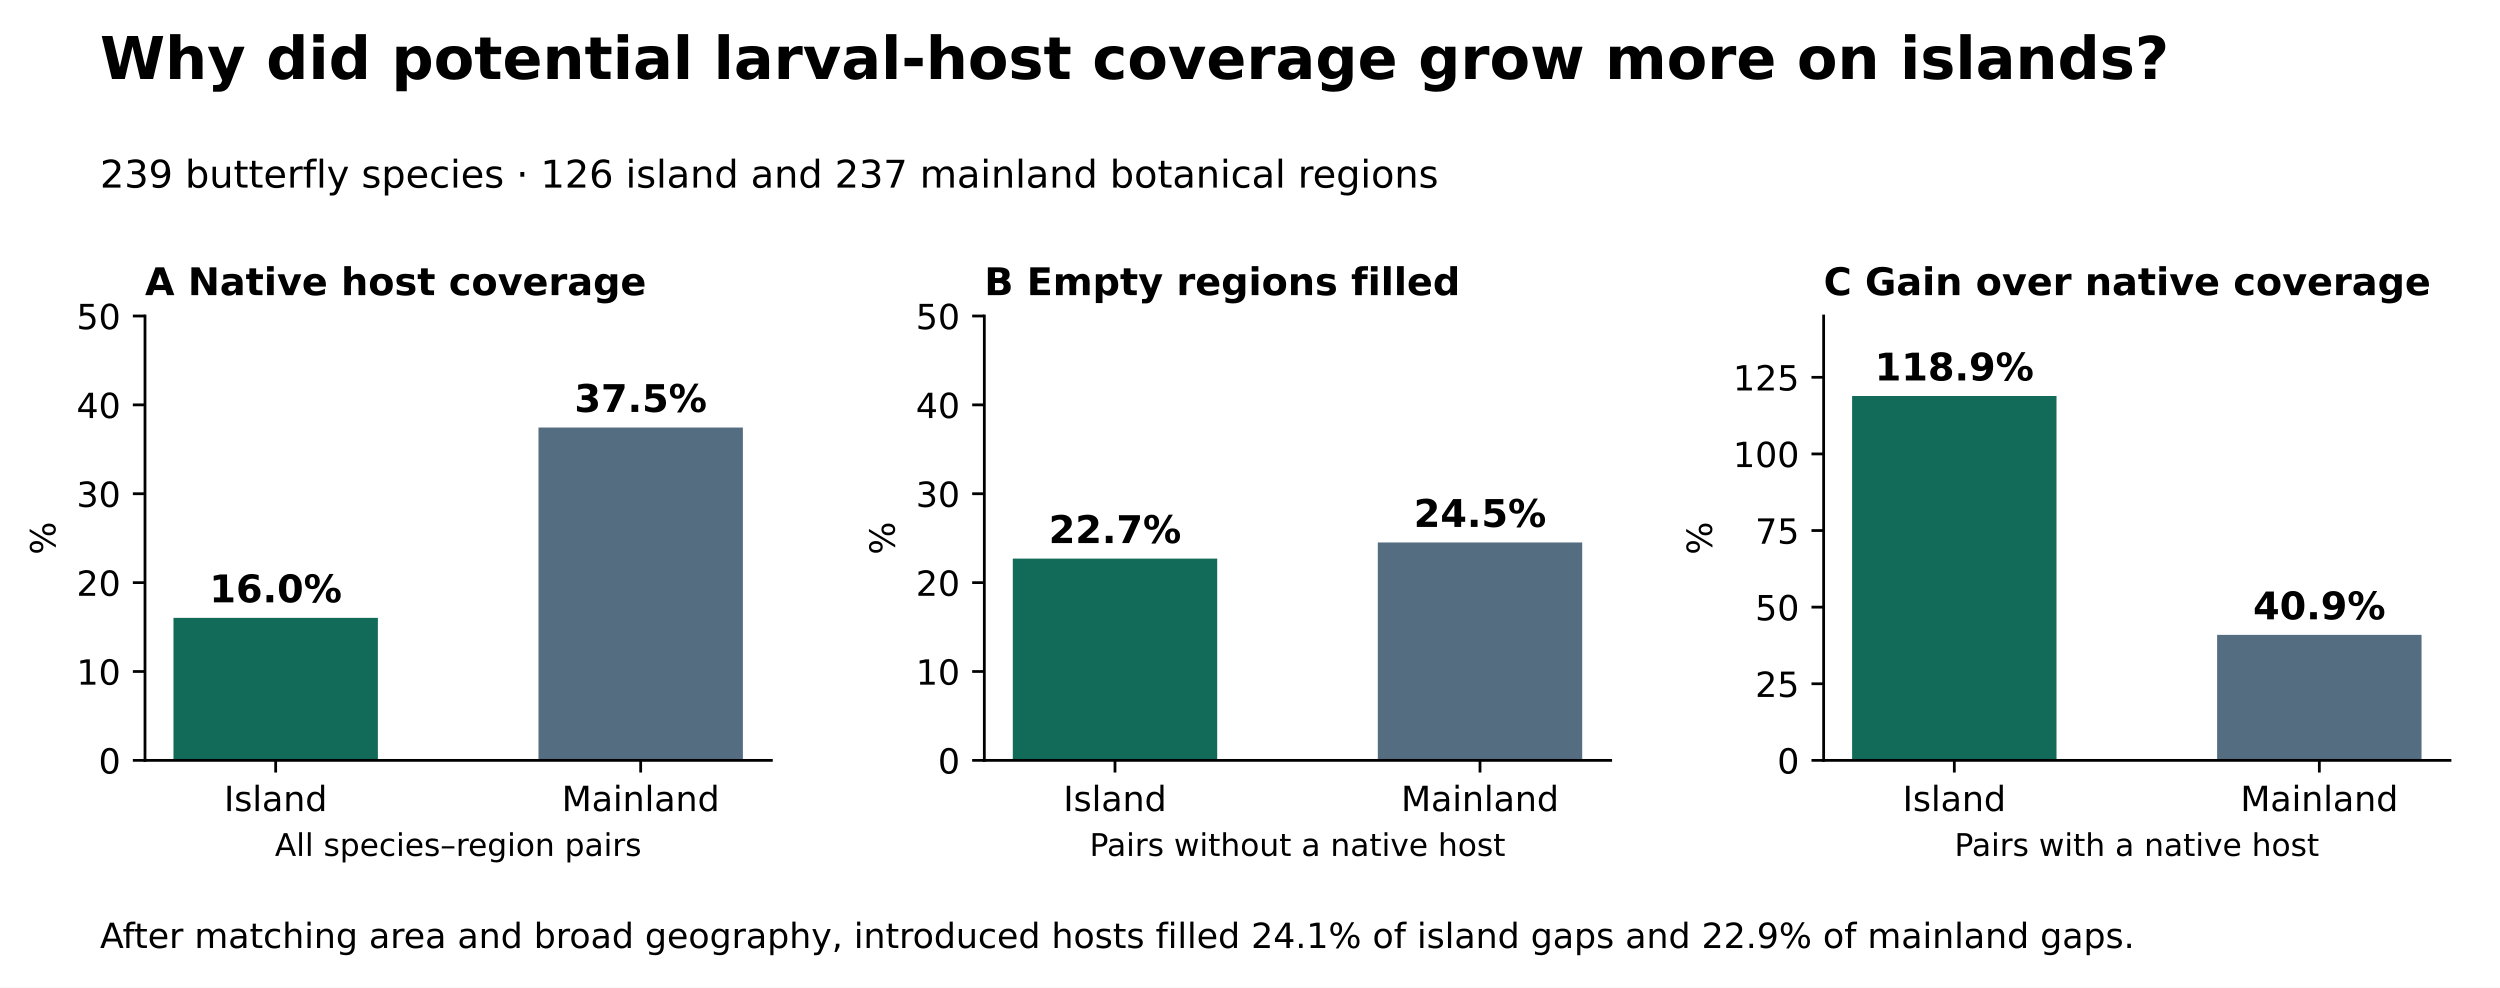
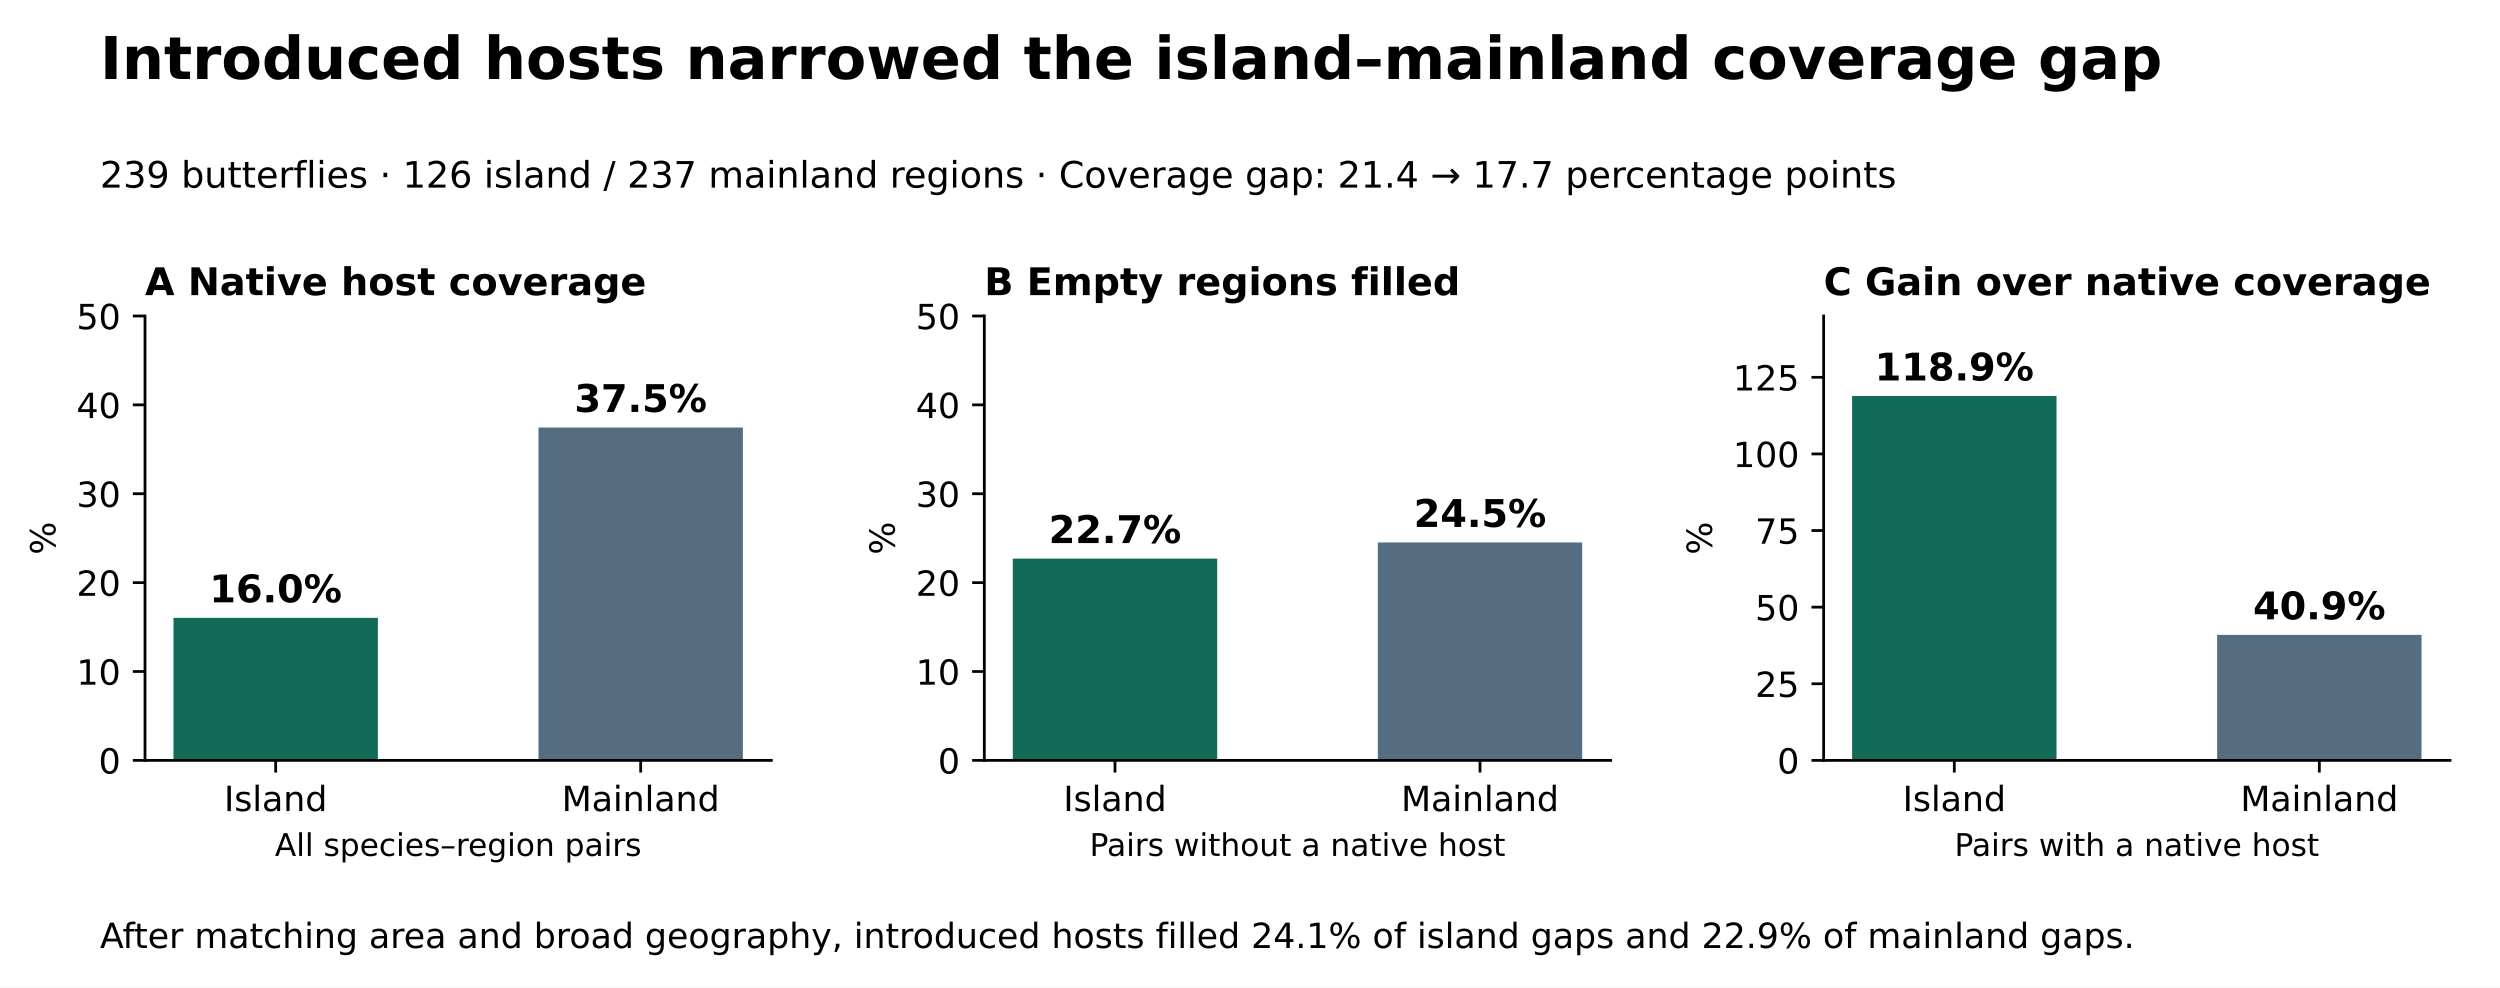
<svg xmlns="http://www.w3.org/2000/svg" xmlns:xlink="http://www.w3.org/1999/xlink" width="720pt" height="284.4pt" viewBox="0 0 720 284.4" version="1.1">
  <defs>
    <style type="text/css">*{stroke-linejoin: round; stroke-linecap: butt}</style>
  </defs>
  <g id="figure_1">
    <g id="patch_1">
      <path d="M 0 284.4 L 720 284.4 L 720 0 L 0 0 z " style="fill: #ffffff" />
    </g>
    <g id="axes_1">
      <g id="patch_2">
        <path d="M 41.76 218.988 L 222.151 218.988 L 222.151 91.008 L 41.76 91.008 z " style="fill: #ffffff" />
      </g>
      <g id="patch_3">
        <path d="M 49.96 218.988 L 108.829 218.988 L 108.829 177.943 L 49.96 177.943 z " clip-path="url(#p190792cc69)" style="fill: #126a59" />
      </g>
      <g id="patch_4">
        <path d="M 155.083 218.988 L 213.952 218.988 L 213.952 123.121 L 155.083 123.121 z " clip-path="url(#p190792cc69)" style="fill: #546d81" />
      </g>
      <g id="matplotlib.axis_1">
        <g id="xtick_1">
          <g id="line2d_1">
            <defs>
              <path id="me87257ac37" d="M 0 0 L 0 3.5 " style="stroke: #000000; stroke-width: 0.8" />
            </defs>
            <g>
              <use xlink:href="#me87257ac37" x="79.394" y="218.988" style="stroke: #000000; stroke-width: 0.8" />
            </g>
          </g>
          <g id="text_1">
            <text style="font-size: 10px; font-family: 'DejaVu Sans', 'Bitstream Vera Sans', 'Computer Modern Sans Serif', 'Lucida Grande', 'Verdana', 'Geneva', 'Lucid', 'Arial', 'Helvetica', 'Avant Garde', sans-serif; text-anchor: middle" x="79.394" y="233.586" transform="rotate(-0 79.39408 233.5864)">Island</text>
          </g>
        </g>
        <g id="xtick_2">
          <g id="line2d_2">
            <g>
              <use xlink:href="#me87257ac37" x="184.517" y="218.988" style="stroke: #000000; stroke-width: 0.8" />
            </g>
          </g>
          <g id="text_2">
            <text style="font-size: 10px; font-family: 'DejaVu Sans', 'Bitstream Vera Sans', 'Computer Modern Sans Serif', 'Lucida Grande', 'Verdana', 'Geneva', 'Lucid', 'Arial', 'Helvetica', 'Avant Garde', sans-serif; text-anchor: middle" x="184.517" y="233.586" transform="rotate(-0 184.5172 233.5864)">Mainland</text>
          </g>
        </g>
        <g id="text_3">
          <text style="font-size: 9px; font-family: 'DejaVu Sans', 'Bitstream Vera Sans', 'Computer Modern Sans Serif', 'Lucida Grande', 'Verdana', 'Geneva', 'Lucid', 'Arial', 'Helvetica', 'Avant Garde', sans-serif; text-anchor: middle" x="131.956" y="246.505" transform="rotate(-0 131.9557 246.5047)">All species–region pairs</text>
        </g>
      </g>
      <g id="matplotlib.axis_2">
        <g id="ytick_1">
          <g id="line2d_3">
            <defs>
              <path id="mbf371b0b45" d="M 0 0 L -3.5 0 " style="stroke: #000000; stroke-width: 0.8" />
            </defs>
            <g>
              <use xlink:href="#mbf371b0b45" x="41.76" y="218.988" style="stroke: #000000; stroke-width: 0.8" />
            </g>
          </g>
          <g id="text_4">
            <text style="font-size: 10px; font-family: 'DejaVu Sans', 'Bitstream Vera Sans', 'Computer Modern Sans Serif', 'Lucida Grande', 'Verdana', 'Geneva', 'Lucid', 'Arial', 'Helvetica', 'Avant Garde', sans-serif; text-anchor: end" x="34.76" y="222.787" transform="rotate(-0 34.76 222.7872)">0</text>
          </g>
        </g>
        <g id="ytick_2">
          <g id="line2d_4">
            <g>
              <use xlink:href="#mbf371b0b45" x="41.76" y="193.392" style="stroke: #000000; stroke-width: 0.8" />
            </g>
          </g>
          <g id="text_5">
            <text style="font-size: 10px; font-family: 'DejaVu Sans', 'Bitstream Vera Sans', 'Computer Modern Sans Serif', 'Lucida Grande', 'Verdana', 'Geneva', 'Lucid', 'Arial', 'Helvetica', 'Avant Garde', sans-serif; text-anchor: end" x="34.76" y="197.191" transform="rotate(-0 34.76 197.1912)">10</text>
          </g>
        </g>
        <g id="ytick_3">
          <g id="line2d_5">
            <g>
              <use xlink:href="#mbf371b0b45" x="41.76" y="167.796" style="stroke: #000000; stroke-width: 0.8" />
            </g>
          </g>
          <g id="text_6">
            <text style="font-size: 10px; font-family: 'DejaVu Sans', 'Bitstream Vera Sans', 'Computer Modern Sans Serif', 'Lucida Grande', 'Verdana', 'Geneva', 'Lucid', 'Arial', 'Helvetica', 'Avant Garde', sans-serif; text-anchor: end" x="34.76" y="171.595" transform="rotate(-0 34.76 171.5952)">20</text>
          </g>
        </g>
        <g id="ytick_4">
          <g id="line2d_6">
            <g>
              <use xlink:href="#mbf371b0b45" x="41.76" y="142.2" style="stroke: #000000; stroke-width: 0.8" />
            </g>
          </g>
          <g id="text_7">
            <text style="font-size: 10px; font-family: 'DejaVu Sans', 'Bitstream Vera Sans', 'Computer Modern Sans Serif', 'Lucida Grande', 'Verdana', 'Geneva', 'Lucid', 'Arial', 'Helvetica', 'Avant Garde', sans-serif; text-anchor: end" x="34.76" y="145.999" transform="rotate(-0 34.76 145.9992)">30</text>
          </g>
        </g>
        <g id="ytick_5">
          <g id="line2d_7">
            <g>
              <use xlink:href="#mbf371b0b45" x="41.76" y="116.604" style="stroke: #000000; stroke-width: 0.8" />
            </g>
          </g>
          <g id="text_8">
            <text style="font-size: 10px; font-family: 'DejaVu Sans', 'Bitstream Vera Sans', 'Computer Modern Sans Serif', 'Lucida Grande', 'Verdana', 'Geneva', 'Lucid', 'Arial', 'Helvetica', 'Avant Garde', sans-serif; text-anchor: end" x="34.76" y="120.403" transform="rotate(-0 34.76 120.4032)">40</text>
          </g>
        </g>
        <g id="ytick_6">
          <g id="line2d_8">
            <g>
              <use xlink:href="#mbf371b0b45" x="41.76" y="91.008" style="stroke: #000000; stroke-width: 0.8" />
            </g>
          </g>
          <g id="text_9">
            <text style="font-size: 10px; font-family: 'DejaVu Sans', 'Bitstream Vera Sans', 'Computer Modern Sans Serif', 'Lucida Grande', 'Verdana', 'Geneva', 'Lucid', 'Arial', 'Helvetica', 'Avant Garde', sans-serif; text-anchor: end" x="34.76" y="94.807" transform="rotate(-0 34.76 94.80722)">50</text>
          </g>
        </g>
        <g id="text_10">
          <text style="font-size: 10px; font-family: 'DejaVu Sans', 'Bitstream Vera Sans', 'Computer Modern Sans Serif', 'Lucida Grande', 'Verdana', 'Geneva', 'Lucid', 'Arial', 'Helvetica', 'Avant Garde', sans-serif; text-anchor: middle" x="15.955" y="154.998" transform="rotate(-90 15.95531 154.998)">%</text>
        </g>
      </g>
      <g id="patch_5">
        <path d="M 41.76 218.988 L 41.76 91.008 " style="fill: none; stroke: #000000; stroke-width: 0.8; stroke-linejoin: miter; stroke-linecap: square" />
      </g>
      <g id="patch_6">
        <path d="M 41.76 218.988 L 222.151 218.988 " style="fill: none; stroke: #000000; stroke-width: 0.8; stroke-linejoin: miter; stroke-linecap: square" />
      </g>
      <g id="text_11">
        <text style="font-weight: 700; font-size: 11px; font-family: 'DejaVu Sans', 'Bitstream Vera Sans', 'Computer Modern Sans Serif', 'Lucida Grande', 'Verdana', 'Geneva', 'Lucid', 'Arial', 'Helvetica', 'Avant Garde', sans-serif; text-anchor: middle" x="79.394" y="173.464" transform="rotate(-0 79.39408 173.4636)">16.0%</text>
      </g>
      <g id="text_12">
        <text style="font-weight: 700; font-size: 11px; font-family: 'DejaVu Sans', 'Bitstream Vera Sans', 'Computer Modern Sans Serif', 'Lucida Grande', 'Verdana', 'Geneva', 'Lucid', 'Arial', 'Helvetica', 'Avant Garde', sans-serif; text-anchor: middle" x="184.517" y="118.642" transform="rotate(-0 184.5172 118.6418)">37.5%</text>
      </g>
      <g id="text_13">
        <text style="font-weight: 700; font-size: 11px; font-family: 'DejaVu Sans', 'Bitstream Vera Sans', 'Computer Modern Sans Serif', 'Lucida Grande', 'Verdana', 'Geneva', 'Lucid', 'Arial', 'Helvetica', 'Avant Garde', sans-serif; text-anchor: start" x="41.76" y="85.008" transform="rotate(-0 41.76 85.008)">A   Native host coverage</text>
      </g>
    </g>
    <g id="axes_2">
      <g id="patch_7">
        <path d="M 283.484 218.988 L 463.876 218.988 L 463.876 91.008 L 283.484 91.008 z " style="fill: #ffffff" />
      </g>
      <g id="patch_8">
        <path d="M 291.684 218.988 L 350.553 218.988 L 350.553 160.872 L 291.684 160.872 z " clip-path="url(#p2820e7608d)" style="fill: #126a59" />
      </g>
      <g id="patch_9">
        <path d="M 396.807 218.988 L 455.676 218.988 L 455.676 156.233 L 396.807 156.233 z " clip-path="url(#p2820e7608d)" style="fill: #546d81" />
      </g>
      <g id="matplotlib.axis_3">
        <g id="xtick_3">
          <g id="line2d_9">
            <g>
              <use xlink:href="#me87257ac37" x="321.118" y="218.988" style="stroke: #000000; stroke-width: 0.8" />
            </g>
          </g>
          <g id="text_14">
            <text style="font-size: 10px; font-family: 'DejaVu Sans', 'Bitstream Vera Sans', 'Computer Modern Sans Serif', 'Lucida Grande', 'Verdana', 'Geneva', 'Lucid', 'Arial', 'Helvetica', 'Avant Garde', sans-serif; text-anchor: middle" x="321.118" y="233.586" transform="rotate(-0 321.1184 233.5864)">Island</text>
          </g>
        </g>
        <g id="xtick_4">
          <g id="line2d_10">
            <g>
              <use xlink:href="#me87257ac37" x="426.242" y="218.988" style="stroke: #000000; stroke-width: 0.8" />
            </g>
          </g>
          <g id="text_15">
            <text style="font-size: 10px; font-family: 'DejaVu Sans', 'Bitstream Vera Sans', 'Computer Modern Sans Serif', 'Lucida Grande', 'Verdana', 'Geneva', 'Lucid', 'Arial', 'Helvetica', 'Avant Garde', sans-serif; text-anchor: middle" x="426.242" y="233.586" transform="rotate(-0 426.2416 233.5864)">Mainland</text>
          </g>
        </g>
        <g id="text_16">
          <text style="font-size: 9px; font-family: 'DejaVu Sans', 'Bitstream Vera Sans', 'Computer Modern Sans Serif', 'Lucida Grande', 'Verdana', 'Geneva', 'Lucid', 'Arial', 'Helvetica', 'Avant Garde', sans-serif; text-anchor: middle" x="373.68" y="246.505" transform="rotate(-0 373.68 246.5047)">Pairs without a native host</text>
        </g>
      </g>
      <g id="matplotlib.axis_4">
        <g id="ytick_7">
          <g id="line2d_11">
            <g>
              <use xlink:href="#mbf371b0b45" x="283.484" y="218.988" style="stroke: #000000; stroke-width: 0.8" />
            </g>
          </g>
          <g id="text_17">
            <text style="font-size: 10px; font-family: 'DejaVu Sans', 'Bitstream Vera Sans', 'Computer Modern Sans Serif', 'Lucida Grande', 'Verdana', 'Geneva', 'Lucid', 'Arial', 'Helvetica', 'Avant Garde', sans-serif; text-anchor: end" x="276.484" y="222.787" transform="rotate(-0 276.4843 222.7872)">0</text>
          </g>
        </g>
        <g id="ytick_8">
          <g id="line2d_12">
            <g>
              <use xlink:href="#mbf371b0b45" x="283.484" y="193.392" style="stroke: #000000; stroke-width: 0.8" />
            </g>
          </g>
          <g id="text_18">
            <text style="font-size: 10px; font-family: 'DejaVu Sans', 'Bitstream Vera Sans', 'Computer Modern Sans Serif', 'Lucida Grande', 'Verdana', 'Geneva', 'Lucid', 'Arial', 'Helvetica', 'Avant Garde', sans-serif; text-anchor: end" x="276.484" y="197.191" transform="rotate(-0 276.4843 197.1912)">10</text>
          </g>
        </g>
        <g id="ytick_9">
          <g id="line2d_13">
            <g>
              <use xlink:href="#mbf371b0b45" x="283.484" y="167.796" style="stroke: #000000; stroke-width: 0.8" />
            </g>
          </g>
          <g id="text_19">
            <text style="font-size: 10px; font-family: 'DejaVu Sans', 'Bitstream Vera Sans', 'Computer Modern Sans Serif', 'Lucida Grande', 'Verdana', 'Geneva', 'Lucid', 'Arial', 'Helvetica', 'Avant Garde', sans-serif; text-anchor: end" x="276.484" y="171.595" transform="rotate(-0 276.4843 171.5952)">20</text>
          </g>
        </g>
        <g id="ytick_10">
          <g id="line2d_14">
            <g>
              <use xlink:href="#mbf371b0b45" x="283.484" y="142.2" style="stroke: #000000; stroke-width: 0.8" />
            </g>
          </g>
          <g id="text_20">
            <text style="font-size: 10px; font-family: 'DejaVu Sans', 'Bitstream Vera Sans', 'Computer Modern Sans Serif', 'Lucida Grande', 'Verdana', 'Geneva', 'Lucid', 'Arial', 'Helvetica', 'Avant Garde', sans-serif; text-anchor: end" x="276.484" y="145.999" transform="rotate(-0 276.4843 145.9992)">30</text>
          </g>
        </g>
        <g id="ytick_11">
          <g id="line2d_15">
            <g>
              <use xlink:href="#mbf371b0b45" x="283.484" y="116.604" style="stroke: #000000; stroke-width: 0.8" />
            </g>
          </g>
          <g id="text_21">
            <text style="font-size: 10px; font-family: 'DejaVu Sans', 'Bitstream Vera Sans', 'Computer Modern Sans Serif', 'Lucida Grande', 'Verdana', 'Geneva', 'Lucid', 'Arial', 'Helvetica', 'Avant Garde', sans-serif; text-anchor: end" x="276.484" y="120.403" transform="rotate(-0 276.4843 120.4032)">40</text>
          </g>
        </g>
        <g id="ytick_12">
          <g id="line2d_16">
            <g>
              <use xlink:href="#mbf371b0b45" x="283.484" y="91.008" style="stroke: #000000; stroke-width: 0.8" />
            </g>
          </g>
          <g id="text_22">
            <text style="font-size: 10px; font-family: 'DejaVu Sans', 'Bitstream Vera Sans', 'Computer Modern Sans Serif', 'Lucida Grande', 'Verdana', 'Geneva', 'Lucid', 'Arial', 'Helvetica', 'Avant Garde', sans-serif; text-anchor: end" x="276.484" y="94.807" transform="rotate(-0 276.4843 94.80722)">50</text>
          </g>
        </g>
        <g id="text_23">
          <text style="font-size: 10px; font-family: 'DejaVu Sans', 'Bitstream Vera Sans', 'Computer Modern Sans Serif', 'Lucida Grande', 'Verdana', 'Geneva', 'Lucid', 'Arial', 'Helvetica', 'Avant Garde', sans-serif; text-anchor: middle" x="257.68" y="154.998" transform="rotate(-90 257.6797 154.998)">%</text>
        </g>
      </g>
      <g id="patch_10">
        <path d="M 283.484 218.988 L 283.484 91.008 " style="fill: none; stroke: #000000; stroke-width: 0.8; stroke-linejoin: miter; stroke-linecap: square" />
      </g>
      <g id="patch_11">
        <path d="M 283.484 218.988 L 463.876 218.988 " style="fill: none; stroke: #000000; stroke-width: 0.8; stroke-linejoin: miter; stroke-linecap: square" />
      </g>
      <g id="text_24">
        <text style="font-weight: 700; font-size: 11px; font-family: 'DejaVu Sans', 'Bitstream Vera Sans', 'Computer Modern Sans Serif', 'Lucida Grande', 'Verdana', 'Geneva', 'Lucid', 'Arial', 'Helvetica', 'Avant Garde', sans-serif; text-anchor: middle" x="321.118" y="156.393" transform="rotate(-0 321.1184 156.3926)">22.7%</text>
      </g>
      <g id="text_25">
        <text style="font-weight: 700; font-size: 11px; font-family: 'DejaVu Sans', 'Bitstream Vera Sans', 'Computer Modern Sans Serif', 'Lucida Grande', 'Verdana', 'Geneva', 'Lucid', 'Arial', 'Helvetica', 'Avant Garde', sans-serif; text-anchor: middle" x="426.242" y="151.754" transform="rotate(-0 426.2416 151.7541)">24.5%</text>
      </g>
      <g id="text_26">
        <text style="font-weight: 700; font-size: 11px; font-family: 'DejaVu Sans', 'Bitstream Vera Sans', 'Computer Modern Sans Serif', 'Lucida Grande', 'Verdana', 'Geneva', 'Lucid', 'Arial', 'Helvetica', 'Avant Garde', sans-serif; text-anchor: start" x="283.484" y="85.008" transform="rotate(-0 283.4843 85.008)">B   Empty regions filled</text>
      </g>
    </g>
    <g id="axes_3">
      <g id="patch_12">
        <path d="M 525.209 218.988 L 705.6 218.988 L 705.6 91.008 L 525.209 91.008 z " style="fill: #ffffff" />
      </g>
      <g id="patch_13">
        <path d="M 533.408 218.988 L 592.277 218.988 L 592.277 114.057 L 533.408 114.057 z " clip-path="url(#pea872ff8cf)" style="fill: #126a59" />
      </g>
      <g id="patch_14">
        <path d="M 638.531 218.988 L 697.4 218.988 L 697.4 182.851 L 638.531 182.851 z " clip-path="url(#pea872ff8cf)" style="fill: #546d81" />
      </g>
      <g id="matplotlib.axis_5">
        <g id="xtick_5">
          <g id="line2d_17">
            <g>
              <use xlink:href="#me87257ac37" x="562.843" y="218.988" style="stroke: #000000; stroke-width: 0.8" />
            </g>
          </g>
          <g id="text_27">
            <text style="font-size: 10px; font-family: 'DejaVu Sans', 'Bitstream Vera Sans', 'Computer Modern Sans Serif', 'Lucida Grande', 'Verdana', 'Geneva', 'Lucid', 'Arial', 'Helvetica', 'Avant Garde', sans-serif; text-anchor: middle" x="562.843" y="233.586" transform="rotate(-0 562.8428 233.5864)">Island</text>
          </g>
        </g>
        <g id="xtick_6">
          <g id="line2d_18">
            <g>
              <use xlink:href="#me87257ac37" x="667.966" y="218.988" style="stroke: #000000; stroke-width: 0.8" />
            </g>
          </g>
          <g id="text_28">
            <text style="font-size: 10px; font-family: 'DejaVu Sans', 'Bitstream Vera Sans', 'Computer Modern Sans Serif', 'Lucida Grande', 'Verdana', 'Geneva', 'Lucid', 'Arial', 'Helvetica', 'Avant Garde', sans-serif; text-anchor: middle" x="667.966" y="233.586" transform="rotate(-0 667.9659 233.5864)">Mainland</text>
          </g>
        </g>
        <g id="text_29">
          <text style="font-size: 9px; font-family: 'DejaVu Sans', 'Bitstream Vera Sans', 'Computer Modern Sans Serif', 'Lucida Grande', 'Verdana', 'Geneva', 'Lucid', 'Arial', 'Helvetica', 'Avant Garde', sans-serif; text-anchor: middle" x="615.404" y="246.505" transform="rotate(-0 615.4043 246.5047)">Pairs with a native host</text>
        </g>
      </g>
      <g id="matplotlib.axis_6">
        <g id="ytick_13">
          <g id="line2d_19">
            <g>
              <use xlink:href="#mbf371b0b45" x="525.209" y="218.988" style="stroke: #000000; stroke-width: 0.8" />
            </g>
          </g>
          <g id="text_30">
            <text style="font-size: 10px; font-family: 'DejaVu Sans', 'Bitstream Vera Sans', 'Computer Modern Sans Serif', 'Lucida Grande', 'Verdana', 'Geneva', 'Lucid', 'Arial', 'Helvetica', 'Avant Garde', sans-serif; text-anchor: end" x="518.209" y="222.787" transform="rotate(-0 518.2087 222.7872)">0</text>
          </g>
        </g>
        <g id="ytick_14">
          <g id="line2d_20">
            <g>
              <use xlink:href="#mbf371b0b45" x="525.209" y="196.922" style="stroke: #000000; stroke-width: 0.8" />
            </g>
          </g>
          <g id="text_31">
            <text style="font-size: 10px; font-family: 'DejaVu Sans', 'Bitstream Vera Sans', 'Computer Modern Sans Serif', 'Lucida Grande', 'Verdana', 'Geneva', 'Lucid', 'Arial', 'Helvetica', 'Avant Garde', sans-serif; text-anchor: end" x="518.209" y="200.722" transform="rotate(-0 518.2087 200.7217)">25</text>
          </g>
        </g>
        <g id="ytick_15">
          <g id="line2d_21">
            <g>
              <use xlink:href="#mbf371b0b45" x="525.209" y="174.857" style="stroke: #000000; stroke-width: 0.8" />
            </g>
          </g>
          <g id="text_32">
            <text style="font-size: 10px; font-family: 'DejaVu Sans', 'Bitstream Vera Sans', 'Computer Modern Sans Serif', 'Lucida Grande', 'Verdana', 'Geneva', 'Lucid', 'Arial', 'Helvetica', 'Avant Garde', sans-serif; text-anchor: end" x="518.209" y="178.656" transform="rotate(-0 518.2087 178.6562)">50</text>
          </g>
        </g>
        <g id="ytick_16">
          <g id="line2d_22">
            <g>
              <use xlink:href="#mbf371b0b45" x="525.209" y="152.791" style="stroke: #000000; stroke-width: 0.8" />
            </g>
          </g>
          <g id="text_33">
            <text style="font-size: 10px; font-family: 'DejaVu Sans', 'Bitstream Vera Sans', 'Computer Modern Sans Serif', 'Lucida Grande', 'Verdana', 'Geneva', 'Lucid', 'Arial', 'Helvetica', 'Avant Garde', sans-serif; text-anchor: end" x="518.209" y="156.591" transform="rotate(-0 518.2087 156.5907)">75</text>
          </g>
        </g>
        <g id="ytick_17">
          <g id="line2d_23">
            <g>
              <use xlink:href="#mbf371b0b45" x="525.209" y="130.726" style="stroke: #000000; stroke-width: 0.8" />
            </g>
          </g>
          <g id="text_34">
            <text style="font-size: 10px; font-family: 'DejaVu Sans', 'Bitstream Vera Sans', 'Computer Modern Sans Serif', 'Lucida Grande', 'Verdana', 'Geneva', 'Lucid', 'Arial', 'Helvetica', 'Avant Garde', sans-serif; text-anchor: end" x="518.209" y="134.525" transform="rotate(-0 518.2087 134.5251)">100</text>
          </g>
        </g>
        <g id="ytick_18">
          <g id="line2d_24">
            <g>
              <use xlink:href="#mbf371b0b45" x="525.209" y="108.66" style="stroke: #000000; stroke-width: 0.8" />
            </g>
          </g>
          <g id="text_35">
            <text style="font-size: 10px; font-family: 'DejaVu Sans', 'Bitstream Vera Sans', 'Computer Modern Sans Serif', 'Lucida Grande', 'Verdana', 'Geneva', 'Lucid', 'Arial', 'Helvetica', 'Avant Garde', sans-serif; text-anchor: end" x="518.209" y="112.46" transform="rotate(-0 518.2087 112.4596)">125</text>
          </g>
        </g>
        <g id="text_36">
          <text style="font-size: 10px; font-family: 'DejaVu Sans', 'Bitstream Vera Sans', 'Computer Modern Sans Serif', 'Lucida Grande', 'Verdana', 'Geneva', 'Lucid', 'Arial', 'Helvetica', 'Avant Garde', sans-serif; text-anchor: middle" x="493.042" y="154.998" transform="rotate(-90 493.0415 154.998)">%</text>
        </g>
      </g>
      <g id="patch_15">
        <path d="M 525.209 218.988 L 525.209 91.008 " style="fill: none; stroke: #000000; stroke-width: 0.8; stroke-linejoin: miter; stroke-linecap: square" />
      </g>
      <g id="patch_16">
        <path d="M 525.209 218.988 L 705.6 218.988 " style="fill: none; stroke: #000000; stroke-width: 0.8; stroke-linejoin: miter; stroke-linecap: square" />
      </g>
      <g id="text_37">
        <text style="font-weight: 700; font-size: 11px; font-family: 'DejaVu Sans', 'Bitstream Vera Sans', 'Computer Modern Sans Serif', 'Lucida Grande', 'Verdana', 'Geneva', 'Lucid', 'Arial', 'Helvetica', 'Avant Garde', sans-serif; text-anchor: middle" x="562.843" y="109.578" transform="rotate(-0 562.8428 109.5775)">118.9%</text>
      </g>
      <g id="text_38">
        <text style="font-weight: 700; font-size: 11px; font-family: 'DejaVu Sans', 'Bitstream Vera Sans', 'Computer Modern Sans Serif', 'Lucida Grande', 'Verdana', 'Geneva', 'Lucid', 'Arial', 'Helvetica', 'Avant Garde', sans-serif; text-anchor: middle" x="667.966" y="178.372" transform="rotate(-0 667.9659 178.3718)">40.9%</text>
      </g>
      <g id="text_39">
        <text style="font-weight: 700; font-size: 11px; font-family: 'DejaVu Sans', 'Bitstream Vera Sans', 'Computer Modern Sans Serif', 'Lucida Grande', 'Verdana', 'Geneva', 'Lucid', 'Arial', 'Helvetica', 'Avant Garde', sans-serif; text-anchor: start" x="525.209" y="85.008" transform="rotate(-0 525.2087 85.008)">C   Gain over native coverage</text>
      </g>
    </g>
    <g id="text_40">
-       <text style="font-weight: 700; font-size: 17px; font-family: 'DejaVu Sans', 'Bitstream Vera Sans', 'Computer Modern Sans Serif', 'Lucida Grande', 'Verdana', 'Geneva', 'Lucid', 'Arial', 'Helvetica', 'Avant Garde', sans-serif; text-anchor: start" x="28.8" y="22.752" transform="rotate(-0 28.8 22.752)">Why did potential larval-host coverage grow more on islands?</text>
+       <text style="font-weight: 700; font-size: 17px; font-family: 'DejaVu Sans', 'Bitstream Vera Sans', 'Computer Modern Sans Serif', 'Lucida Grande', 'Verdana', 'Geneva', 'Lucid', 'Arial', 'Helvetica', 'Avant Garde', sans-serif; text-anchor: start" x="28.8" y="22.752" transform="rotate(-0 28.8 22.752)">Introduced hosts narrowed the island–mainland coverage gap</text>
    </g>
    <g id="text_41">
-       <text style="font-size: 11px; font-family: 'DejaVu Sans', 'Bitstream Vera Sans', 'Computer Modern Sans Serif', 'Lucida Grande', 'Verdana', 'Geneva', 'Lucid', 'Arial', 'Helvetica', 'Avant Garde', sans-serif; text-anchor: start" x="28.8" y="54.036" transform="rotate(-0 28.8 54.036)">239 butterfly species   ·   126 island and 237 mainland botanical regions</text>
+       <text style="font-size: 10.5px; font-family: 'DejaVu Sans', 'Bitstream Vera Sans', 'Computer Modern Sans Serif', 'Lucida Grande', 'Verdana', 'Geneva', 'Lucid', 'Arial', 'Helvetica', 'Avant Garde', sans-serif; text-anchor: start" x="28.8" y="54.036" transform="rotate(-0 28.8 54.036)">239 butterflies   ·   126 island / 237 mainland regions   ·   Coverage gap: 21.4 → 17.7 percentage points</text>
    </g>
    <g id="text_42">
      <text style="font-size: 10px; font-family: 'DejaVu Sans', 'Bitstream Vera Sans', 'Computer Modern Sans Serif', 'Lucida Grande', 'Verdana', 'Geneva', 'Lucid', 'Arial', 'Helvetica', 'Avant Garde', sans-serif; text-anchor: start" x="28.8" y="273.024" transform="rotate(-0 28.8 273.024)">After matching area and broad geography, introduced hosts filled 24.1% of island gaps and 22.9% of mainland gaps.</text>
    </g>
  </g>
  <defs>
    <clipPath id="p190792cc69">
      <rect x="41.76" y="91.008" width="180.391" height="127.98" />
    </clipPath>
    <clipPath id="p2820e7608d">
      <rect x="283.484" y="91.008" width="180.391" height="127.98" />
    </clipPath>
    <clipPath id="pea872ff8cf">
      <rect x="525.209" y="91.008" width="180.391" height="127.98" />
    </clipPath>
  </defs>
</svg>
